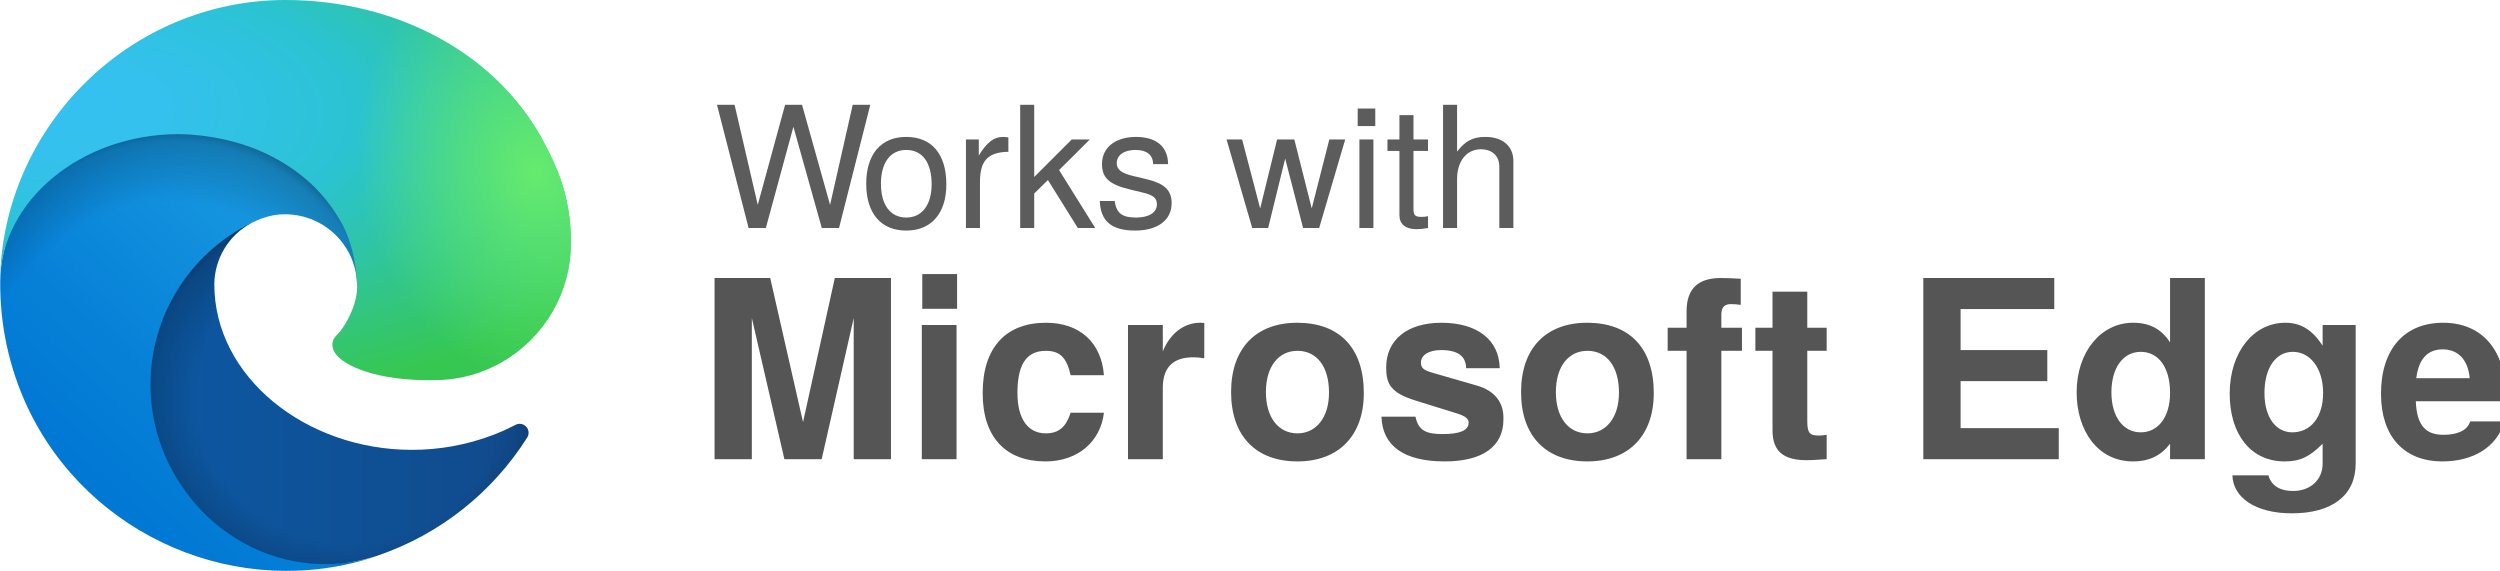
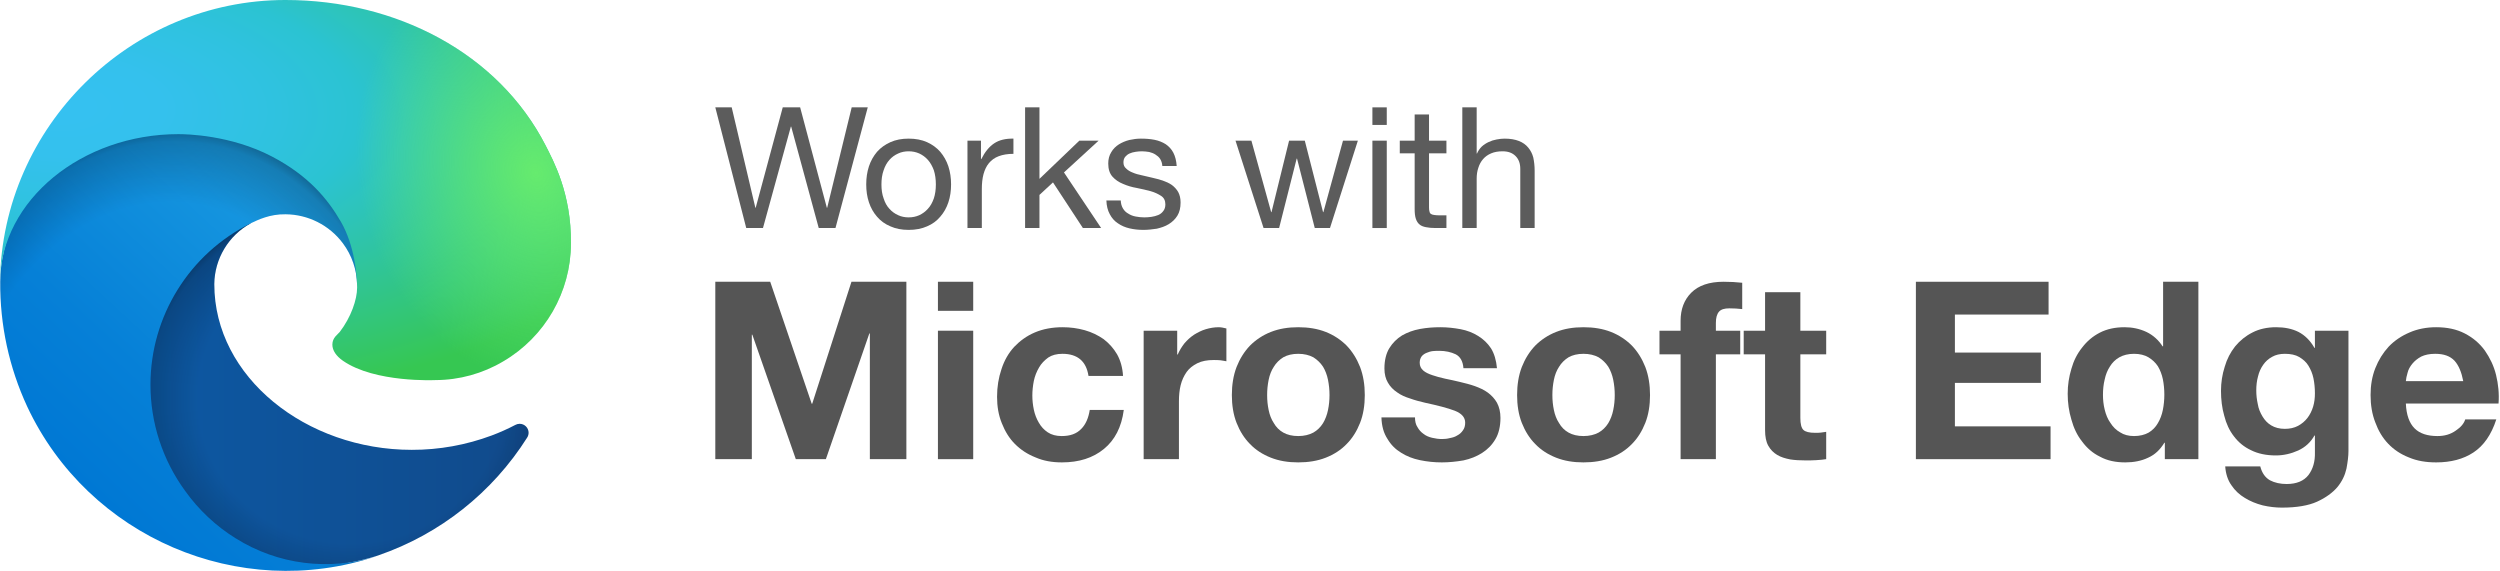
<svg xmlns="http://www.w3.org/2000/svg" width="100%" height="100%" viewBox="0 0 1121 256" version="1.1" xml:space="preserve" style="fill-rule:evenodd;clip-rule:evenodd;stroke-linejoin:round;stroke-miterlimit:2;">
  <g transform="matrix(1,0,0,1,-239.78,-322.01)">
    <g transform="matrix(1,0,0,1,235.17,317.09)">
      <path d="M235.68,195.46C232.267,197.245 228.747,198.818 225.14,200.17C213.66,204.466 201.498,206.654 189.24,206.63C141.92,206.63 100.7,174.08 100.7,132.31C100.823,120.917 107.122,110.446 117.13,105C74.33,106.8 63.33,151.4 63.33,177.53C63.33,251.41 131.42,258.9 146.09,258.9C154,258.9 165.93,256.6 173.09,254.34L174.4,253.9C201.947,244.377 225.444,225.748 241,201.1C241.407,200.459 241.623,199.716 241.623,198.956C241.623,196.762 239.817,194.956 237.623,194.956C236.943,194.956 236.274,195.13 235.68,195.46Z" style="fill:url(#_Linear1);fill-rule:nonzero;" />
    </g>
    <g transform="matrix(1,0,0,1,235.17,317.09)">
      <path d="M235.68,195.46C232.267,197.245 228.747,198.818 225.14,200.17C213.66,204.466 201.498,206.654 189.24,206.63C141.92,206.63 100.7,174.08 100.7,132.31C100.823,120.917 107.122,110.446 117.13,105C74.33,106.8 63.33,151.4 63.33,177.53C63.33,251.41 131.42,258.9 146.09,258.9C154,258.9 165.93,256.6 173.09,254.34L174.4,253.9C201.947,244.377 225.444,225.748 241,201.1C241.407,200.459 241.623,199.716 241.623,198.956C241.623,196.762 239.817,194.956 237.623,194.956C236.943,194.956 236.274,195.13 235.68,195.46Z" style="fill:url(#_Radial2);fill-rule:nonzero;" />
    </g>
    <g transform="matrix(1,0,0,1,235.17,317.09)">
      <path d="M110.34,246.34C101.421,240.804 93.691,233.55 87.6,225C77.516,211.185 72.08,194.515 72.08,177.411C72.08,146.713 89.592,118.565 117.13,105C120.25,103.53 125.58,100.87 132.67,101C142.789,101.074 152.308,105.891 158.36,114C162.398,119.391 164.625,125.925 164.72,132.66C164.72,132.45 189.18,53.06 84.72,53.06C40.82,53.06 4.72,94.72 4.72,131.27C4.547,150.604 8.684,169.735 16.83,187.27C44.254,245.783 111.905,274.816 173.21,254.38C152.133,261.025 129.167,258.099 110.43,246.38L110.34,246.34Z" style="fill:url(#_Linear3);fill-rule:nonzero;" />
    </g>
    <g transform="matrix(1,0,0,1,235.17,317.09)">
      <path d="M110.34,246.34C101.421,240.804 93.691,233.55 87.6,225C77.516,211.185 72.08,194.515 72.08,177.411C72.08,146.713 89.592,118.565 117.13,105C120.25,103.53 125.58,100.87 132.67,101C142.789,101.074 152.308,105.891 158.36,114C162.398,119.391 164.625,125.925 164.72,132.66C164.72,132.45 189.18,53.06 84.72,53.06C40.82,53.06 4.72,94.72 4.72,131.27C4.547,150.604 8.684,169.735 16.83,187.27C44.254,245.783 111.905,274.816 173.21,254.38C152.133,261.025 129.167,258.099 110.43,246.38L110.34,246.34Z" style="fill:url(#_Radial4);fill-rule:nonzero;" />
    </g>
    <g transform="matrix(1,0,0,1,235.17,317.09)">
      <path d="M156.94,153.78C156.13,154.83 153.64,156.28 153.64,159.44C153.64,162.05 155.34,164.56 158.36,166.67C172.74,176.67 199.85,175.35 199.92,175.35C210.574,175.324 221.029,172.44 230.19,167C248.973,156.033 260.575,135.87 260.62,114.12C260.88,91.71 252.62,76.81 249.28,70.21C228.09,28.76 182.35,4.92 132.61,4.92C63.066,4.913 5.588,61.583 4.61,131.12C5.09,94.58 41.41,65.07 84.61,65.07C88.11,65.07 108.07,65.41 126.61,75.14C142.95,83.72 151.51,94.08 157.46,104.35C163.64,115.02 164.74,128.5 164.74,133.87C164.74,139.24 162,147.2 156.94,153.78Z" style="fill:url(#_Radial5);fill-rule:nonzero;" />
    </g>
    <g transform="matrix(1,0,0,1,235.17,317.09)">
      <path d="M156.94,153.78C156.13,154.83 153.64,156.28 153.64,159.44C153.64,162.05 155.34,164.56 158.36,166.67C172.74,176.67 199.85,175.35 199.92,175.35C210.574,175.324 221.029,172.44 230.19,167C248.973,156.033 260.575,135.87 260.62,114.12C260.88,91.71 252.62,76.81 249.28,70.21C228.09,28.76 182.35,4.92 132.61,4.92C63.066,4.913 5.588,61.583 4.61,131.12C5.09,94.58 41.41,65.07 84.61,65.07C88.11,65.07 108.07,65.41 126.61,75.14C142.95,83.72 151.51,94.08 157.46,104.35C163.64,115.02 164.74,128.5 164.74,133.87C164.74,139.24 162,147.2 156.94,153.78Z" style="fill:url(#_Radial6);fill-rule:nonzero;" />
    </g>
    <g transform="matrix(1.04511,0,0,1.04511,-214.155,31.8795)">
-       <text x="740.372px" y="375.443px" style="font-family:'HelveticaNeue', 'Helvetica Neue';font-size:72.511px;fill:rgb(92,92,92);">W<tspan x="803.384px 845.005px " y="375.443px 375.443px ">or</tspan>ks with</text>
+       <g transform="matrix(72.5106,0,0,72.5106,740.372,375.443)">
+         <path d="M0.723,0L0.914,-0.714L0.819,-0.714L0.674,-0.12L0.672,-0.12L0.514,-0.714L0.411,-0.714L0.251,-0.12L0.249,-0.12L0.109,-0.714L0.012,-0.714L0.195,0L0.294,0L0.459,-0.6L0.461,-0.6L0.624,0L0.723,0Z" style="fill:rgb(92,92,92);fill-rule:nonzero;" />
+       </g>
+       <g transform="matrix(72.5106,0,0,72.5106,803.384,375.443)">
+         <path d="M0.126,-0.258C0.126,-0.289 0.13,-0.317 0.139,-0.342C0.147,-0.366 0.158,-0.386 0.173,-0.403C0.188,-0.42 0.205,-0.432 0.225,-0.441C0.244,-0.45 0.265,-0.454 0.287,-0.454C0.309,-0.454 0.33,-0.45 0.35,-0.441C0.369,-0.432 0.386,-0.42 0.401,-0.403C0.416,-0.386 0.427,-0.366 0.436,-0.342C0.444,-0.317 0.448,-0.289 0.448,-0.258C0.448,-0.227 0.444,-0.199 0.436,-0.175C0.427,-0.15 0.416,-0.13 0.401,-0.114C0.386,-0.097 0.369,-0.085 0.35,-0.076C0.33,-0.067 0.309,-0.063 0.287,-0.063C0.265,-0.063 0.244,-0.067 0.225,-0.076C0.205,-0.085 0.188,-0.097 0.173,-0.114C0.158,-0.13 0.147,-0.15 0.139,-0.175C0.13,-0.199 0.126,-0.227 0.126,-0.258ZM0.036,-0.258C0.036,-0.22 0.041,-0.185 0.052,-0.152C0.063,-0.119 0.079,-0.091 0.1,-0.067C0.121,-0.042 0.148,-0.023 0.179,-0.01C0.21,0.004 0.246,0.011 0.287,0.011C0.328,0.011 0.365,0.004 0.396,-0.01C0.427,-0.023 0.453,-0.042 0.474,-0.067C0.495,-0.091 0.511,-0.119 0.522,-0.152C0.533,-0.185 0.538,-0.22 0.538,-0.258C0.538,-0.296 0.533,-0.331 0.522,-0.365C0.511,-0.398 0.495,-0.426 0.474,-0.451C0.453,-0.475 0.427,-0.494 0.396,-0.508C0.365,-0.522 0.328,-0.529 0.287,-0.529C0.246,-0.529 0.21,-0.522 0.179,-0.508C0.148,-0.494 0.121,-0.475 0.1,-0.451C0.079,-0.426 0.063,-0.398 0.052,-0.365C0.041,-0.331 0.036,-0.296 0.036,-0.258Z" style="fill:rgb(92,92,92);fill-rule:nonzero;" />
+       </g>
+       <g transform="matrix(72.5106,0,0,72.5106,845.005,375.443)">
+         <path d="M0.061,-0.517L0.061,0L0.146,0L0.146,-0.23C0.146,-0.263 0.149,-0.293 0.156,-0.319C0.163,-0.344 0.173,-0.366 0.188,-0.384C0.203,-0.402 0.222,-0.416 0.246,-0.425C0.27,-0.434 0.299,-0.439 0.333,-0.439L0.333,-0.529C0.287,-0.53 0.249,-0.521 0.219,-0.501C0.189,-0.481 0.164,-0.45 0.143,-0.408L0.141,-0.408L0.141,-0.517L0.061,-0.517Z" style="fill:rgb(92,92,92);fill-rule:nonzero;" />
+       </g>
+       <g transform="matrix(72.5106,0,0,72.5106,869.151,375.443)">
+         <path d="M0.069,-0.714L0.069,0L0.154,0L0.154,-0.196L0.234,-0.27L0.411,0L0.519,0L0.299,-0.329L0.504,-0.517L0.39,-0.517L0.154,-0.291L0.154,-0.714L0.069,-0.714Z" style="fill:rgb(92,92,92);fill-rule:nonzero;" />
+       </g>
+       <g transform="matrix(72.5106,0,0,72.5106,906.784,375.443)">
+         <path d="M0.116,-0.163L0.031,-0.163C0.032,-0.131 0.039,-0.104 0.051,-0.082C0.063,-0.059 0.079,-0.041 0.099,-0.028C0.119,-0.014 0.142,-0.004 0.168,0.002C0.194,0.008 0.221,0.011 0.25,0.011C0.276,0.011 0.302,0.008 0.329,0.004C0.355,-0.002 0.379,-0.01 0.4,-0.023C0.421,-0.036 0.438,-0.052 0.451,-0.073C0.464,-0.094 0.47,-0.12 0.47,-0.151C0.47,-0.176 0.465,-0.196 0.456,-0.213C0.446,-0.23 0.433,-0.244 0.418,-0.255C0.402,-0.266 0.384,-0.274 0.364,-0.281C0.343,-0.288 0.322,-0.293 0.301,-0.298C0.281,-0.303 0.261,-0.307 0.241,-0.312C0.221,-0.316 0.203,-0.321 0.187,-0.328C0.171,-0.334 0.158,-0.342 0.148,-0.352C0.137,-0.361 0.132,-0.373 0.132,-0.388C0.132,-0.401 0.135,-0.412 0.142,-0.421C0.149,-0.429 0.157,-0.436 0.168,-0.441C0.179,-0.446 0.191,-0.449 0.204,-0.451C0.217,-0.453 0.229,-0.454 0.242,-0.454C0.256,-0.454 0.27,-0.452 0.284,-0.45C0.297,-0.447 0.31,-0.442 0.321,-0.435C0.332,-0.428 0.342,-0.42 0.349,-0.409C0.356,-0.398 0.361,-0.384 0.362,-0.367L0.447,-0.367C0.445,-0.398 0.438,-0.425 0.427,-0.446C0.416,-0.467 0.401,-0.483 0.382,-0.496C0.363,-0.508 0.341,-0.517 0.316,-0.522C0.291,-0.527 0.264,-0.529 0.235,-0.529C0.212,-0.529 0.19,-0.526 0.167,-0.521C0.143,-0.515 0.123,-0.506 0.105,-0.495C0.086,-0.483 0.071,-0.468 0.06,-0.449C0.048,-0.43 0.042,-0.408 0.042,-0.382C0.042,-0.349 0.05,-0.323 0.067,-0.304C0.084,-0.285 0.105,-0.271 0.13,-0.261C0.155,-0.25 0.182,-0.242 0.211,-0.237C0.24,-0.231 0.268,-0.225 0.293,-0.218C0.318,-0.211 0.338,-0.201 0.355,-0.19C0.372,-0.179 0.38,-0.162 0.38,-0.14C0.38,-0.124 0.376,-0.111 0.368,-0.101C0.36,-0.09 0.35,-0.082 0.338,-0.077C0.325,-0.072 0.312,-0.068 0.297,-0.066C0.282,-0.064 0.268,-0.063 0.255,-0.063C0.238,-0.063 0.221,-0.065 0.205,-0.068C0.188,-0.071 0.173,-0.077 0.161,-0.085C0.148,-0.092 0.137,-0.102 0.129,-0.116C0.121,-0.129 0.117,-0.144 0.116,-0.163Z" style="fill:rgb(92,92,92);fill-rule:nonzero;" />
+       </g>
+       <g transform="matrix(72.5106,0,0,72.5106,963.198,375.443)">
+         <path d="M0.576,0L0.741,-0.517L0.653,-0.517L0.537,-0.094L0.535,-0.094L0.427,-0.517L0.334,-0.517L0.23,-0.094L0.228,-0.094L0.111,-0.517L0.017,-0.517L0.183,0L0.275,0L0.379,-0.411L0.381,-0.411L0.486,0L0.576,0Z" style="fill:rgb(92,92,92);fill-rule:nonzero;" />
+       </g>
+       <g transform="matrix(72.5106,0,0,72.5106,1018.16,375.443)">
+         <path d="M0.154,-0.61L0.154,-0.714L0.069,-0.714L0.069,-0.61L0.154,-0.61ZM0.069,-0.517L0.069,0L0.154,0L0.154,-0.517L0.069,-0.517Z" style="fill:rgb(92,92,92);fill-rule:nonzero;" />
+       </g>
+       <g transform="matrix(72.5106,0,0,72.5106,1034.26,375.443)">
+         <path d="M0.182,-0.517L0.182,-0.672L0.097,-0.672L0.097,-0.517L0.009,-0.517L0.009,-0.442L0.097,-0.442L0.097,-0.113C0.097,-0.089 0.099,-0.07 0.104,-0.055C0.109,-0.04 0.116,-0.029 0.126,-0.021C0.135,-0.013 0.148,-0.008 0.164,-0.005C0.179,-0.002 0.198,0 0.22,0L0.285,0L0.285,-0.075L0.246,-0.075C0.233,-0.075 0.222,-0.076 0.214,-0.077C0.205,-0.078 0.199,-0.08 0.194,-0.083C0.189,-0.086 0.186,-0.091 0.185,-0.097C0.183,-0.103 0.182,-0.111 0.182,-0.121L0.182,-0.442L0.285,-0.442L0.285,-0.517L0.182,-0.517Z" style="fill:rgb(92,92,92);fill-rule:nonzero;" />
+       </g>
+       <g transform="matrix(72.5106,0,0,72.5106,1057.1,375.443)">
+         <path d="M0.064,-0.714L0.064,0L0.149,0L0.149,-0.292C0.149,-0.315 0.152,-0.337 0.159,-0.357C0.165,-0.376 0.174,-0.393 0.187,-0.408C0.2,-0.423 0.216,-0.434 0.235,-0.442C0.254,-0.45 0.276,-0.454 0.302,-0.454C0.335,-0.454 0.36,-0.445 0.379,-0.426C0.398,-0.407 0.407,-0.382 0.407,-0.35L0.407,0L0.492,0L0.492,-0.34C0.492,-0.368 0.489,-0.393 0.484,-0.417C0.478,-0.44 0.468,-0.459 0.454,-0.476C0.44,-0.493 0.422,-0.506 0.399,-0.515C0.376,-0.524 0.348,-0.529 0.314,-0.529C0.299,-0.529 0.283,-0.527 0.267,-0.524C0.25,-0.521 0.235,-0.516 0.22,-0.509C0.205,-0.502 0.191,-0.493 0.179,-0.482C0.167,-0.47 0.158,-0.457 0.151,-0.441L0.149,-0.441L0.149,-0.714L0.064,-0.714Z" style="fill:rgb(92,92,92);fill-rule:nonzero;" />
+       </g>
    </g>
    <g transform="matrix(1.07407,0,0,1.07407,-270.077,-71.3951)">
-       <text x="766.163px" y="557.965px" style="font-family:'HelveticaNeue-Bold', 'Helvetica Neue';font-weight:700;font-size:103.728px;fill:rgb(85,85,85);">Micr<tspan x="985.028px 1048.41px " y="557.965px 557.965px ">os</tspan>oft Edge</text>
+       <g transform="matrix(103.728,0,0,103.728,766.163,557.965)">
+         <path d="M0.069,-0.714L0.069,0L0.216,0L0.216,-0.501L0.218,-0.501L0.393,0L0.514,0L0.689,-0.506L0.691,-0.506L0.691,0L0.838,0L0.838,-0.714L0.617,-0.714L0.459,-0.223L0.457,-0.223L0.29,-0.714L0.069,-0.714Z" style="fill:rgb(85,85,85);fill-rule:nonzero;" />
+       </g>
+       <g transform="matrix(103.728,0,0,103.728,860.244,557.965)">
+         <path d="M0.2,-0.597L0.2,-0.714L0.058,-0.714L0.058,-0.597L0.2,-0.597ZM0.058,-0.517L0.058,0L0.2,0L0.2,-0.517L0.058,-0.517Z" style="fill:rgb(85,85,85);fill-rule:nonzero;" />
+       </g>
+       <g transform="matrix(103.728,0,0,103.728,887.006,557.965)">
+         <path d="M0.406,-0.335L0.545,-0.335C0.543,-0.368 0.535,-0.397 0.521,-0.422C0.507,-0.446 0.489,-0.466 0.467,-0.483C0.444,-0.499 0.419,-0.511 0.391,-0.519C0.362,-0.527 0.333,-0.531 0.302,-0.531C0.26,-0.531 0.223,-0.524 0.19,-0.51C0.157,-0.496 0.13,-0.476 0.107,-0.452C0.084,-0.427 0.067,-0.397 0.056,-0.363C0.044,-0.328 0.038,-0.291 0.038,-0.251C0.038,-0.212 0.044,-0.177 0.057,-0.145C0.07,-0.112 0.087,-0.084 0.11,-0.061C0.133,-0.038 0.16,-0.02 0.193,-0.007C0.225,0.007 0.26,0.013 0.299,0.013C0.368,0.013 0.424,-0.005 0.468,-0.041C0.512,-0.077 0.539,-0.129 0.548,-0.198L0.411,-0.198C0.406,-0.166 0.395,-0.14 0.377,-0.122C0.358,-0.102 0.332,-0.093 0.298,-0.093C0.276,-0.093 0.257,-0.098 0.242,-0.108C0.227,-0.118 0.215,-0.131 0.206,-0.147C0.197,-0.162 0.19,-0.18 0.186,-0.199C0.182,-0.218 0.18,-0.237 0.18,-0.256C0.18,-0.275 0.182,-0.295 0.186,-0.315C0.19,-0.334 0.197,-0.352 0.207,-0.369C0.216,-0.385 0.229,-0.398 0.244,-0.409C0.259,-0.419 0.278,-0.424 0.301,-0.424C0.362,-0.424 0.397,-0.394 0.406,-0.335Z" style="fill:rgb(85,85,85);fill-rule:nonzero;" />
+       </g>
+       <g transform="matrix(103.728,0,0,103.728,946.545,557.965)">
+         <path d="M0.054,-0.517L0.054,0L0.196,0L0.196,-0.233C0.196,-0.256 0.198,-0.278 0.203,-0.298C0.208,-0.318 0.216,-0.335 0.227,-0.351C0.238,-0.366 0.252,-0.377 0.27,-0.386C0.288,-0.395 0.31,-0.399 0.336,-0.399C0.345,-0.399 0.354,-0.399 0.363,-0.398C0.372,-0.397 0.38,-0.395 0.387,-0.394L0.387,-0.526C0.376,-0.529 0.365,-0.531 0.356,-0.531C0.338,-0.531 0.321,-0.528 0.304,-0.523C0.287,-0.518 0.272,-0.51 0.257,-0.501C0.242,-0.491 0.229,-0.479 0.218,-0.466C0.207,-0.452 0.198,-0.437 0.191,-0.421L0.189,-0.421L0.189,-0.517L0.054,-0.517Z" style="fill:rgb(85,85,85);fill-rule:nonzero;" />
+       </g>
+       <g transform="matrix(103.728,0,0,103.728,985.028,557.965)">
+         <path d="M0.18,-0.258C0.18,-0.279 0.182,-0.299 0.186,-0.319C0.19,-0.339 0.197,-0.357 0.207,-0.372C0.216,-0.387 0.229,-0.4 0.245,-0.41C0.261,-0.419 0.281,-0.424 0.305,-0.424C0.329,-0.424 0.349,-0.419 0.366,-0.41C0.382,-0.4 0.395,-0.387 0.405,-0.372C0.414,-0.357 0.421,-0.339 0.425,-0.319C0.429,-0.299 0.431,-0.279 0.431,-0.258C0.431,-0.237 0.429,-0.217 0.425,-0.198C0.421,-0.178 0.414,-0.16 0.405,-0.145C0.395,-0.129 0.382,-0.116 0.366,-0.107C0.349,-0.098 0.329,-0.093 0.305,-0.093C0.281,-0.093 0.261,-0.098 0.245,-0.107C0.229,-0.116 0.216,-0.129 0.207,-0.145C0.197,-0.16 0.19,-0.178 0.186,-0.198C0.182,-0.217 0.18,-0.237 0.18,-0.258ZM0.038,-0.258C0.038,-0.217 0.044,-0.179 0.057,-0.146C0.07,-0.113 0.088,-0.084 0.111,-0.061C0.134,-0.037 0.162,-0.019 0.195,-0.006C0.228,0.007 0.264,0.013 0.305,0.013C0.346,0.013 0.383,0.007 0.416,-0.006C0.449,-0.019 0.477,-0.037 0.5,-0.061C0.523,-0.084 0.541,-0.113 0.554,-0.146C0.567,-0.179 0.573,-0.217 0.573,-0.258C0.573,-0.299 0.567,-0.337 0.554,-0.371C0.541,-0.404 0.523,-0.433 0.5,-0.457C0.477,-0.48 0.449,-0.499 0.416,-0.512C0.383,-0.525 0.346,-0.531 0.305,-0.531C0.264,-0.531 0.228,-0.525 0.195,-0.512C0.162,-0.499 0.134,-0.48 0.111,-0.457C0.088,-0.433 0.07,-0.404 0.057,-0.371C0.044,-0.337 0.038,-0.299 0.038,-0.258Z" style="fill:rgb(85,85,85);fill-rule:nonzero;" />
+       </g>
+       <g transform="matrix(103.728,0,0,103.728,1048.41,557.965)">
+         <path d="M0.164,-0.168L0.029,-0.168C0.03,-0.133 0.038,-0.105 0.053,-0.082C0.067,-0.058 0.085,-0.04 0.108,-0.026C0.13,-0.012 0.155,-0.002 0.184,0.004C0.213,0.01 0.242,0.013 0.272,0.013C0.301,0.013 0.33,0.01 0.359,0.005C0.387,-0.001 0.412,-0.011 0.434,-0.025C0.456,-0.039 0.474,-0.057 0.488,-0.081C0.501,-0.103 0.508,-0.132 0.508,-0.166C0.508,-0.19 0.503,-0.21 0.494,-0.227C0.485,-0.243 0.472,-0.257 0.457,-0.268C0.442,-0.279 0.424,-0.287 0.405,-0.294C0.385,-0.301 0.365,-0.306 0.344,-0.311C0.324,-0.316 0.304,-0.32 0.285,-0.324C0.266,-0.328 0.249,-0.333 0.234,-0.338C0.219,-0.343 0.206,-0.349 0.197,-0.357C0.188,-0.365 0.183,-0.375 0.183,-0.388C0.183,-0.399 0.186,-0.407 0.191,-0.414C0.196,-0.42 0.203,-0.425 0.211,-0.428C0.218,-0.431 0.227,-0.434 0.236,-0.435C0.245,-0.436 0.254,-0.436 0.262,-0.436C0.287,-0.436 0.309,-0.431 0.328,-0.422C0.347,-0.412 0.357,-0.393 0.359,-0.366L0.494,-0.366C0.491,-0.398 0.483,-0.425 0.47,-0.446C0.456,-0.467 0.439,-0.483 0.418,-0.496C0.397,-0.509 0.374,-0.518 0.348,-0.523C0.321,-0.528 0.294,-0.531 0.266,-0.531C0.238,-0.531 0.211,-0.529 0.184,-0.524C0.157,-0.519 0.133,-0.51 0.112,-0.498C0.091,-0.485 0.074,-0.468 0.061,-0.447C0.048,-0.426 0.041,-0.398 0.041,-0.365C0.041,-0.342 0.046,-0.323 0.055,-0.308C0.064,-0.292 0.077,-0.279 0.092,-0.269C0.107,-0.258 0.125,-0.25 0.145,-0.244C0.164,-0.237 0.184,-0.232 0.205,-0.227C0.256,-0.216 0.295,-0.206 0.324,-0.195C0.352,-0.184 0.366,-0.168 0.366,-0.147C0.366,-0.134 0.363,-0.124 0.357,-0.116C0.351,-0.107 0.343,-0.1 0.335,-0.096C0.326,-0.09 0.316,-0.087 0.305,-0.085C0.294,-0.082 0.283,-0.081 0.273,-0.081C0.259,-0.081 0.246,-0.083 0.233,-0.086C0.22,-0.089 0.208,-0.094 0.198,-0.102C0.188,-0.109 0.18,-0.118 0.174,-0.129C0.167,-0.139 0.164,-0.153 0.164,-0.168Z" style="fill:rgb(85,85,85);fill-rule:nonzero;" />
+       </g>
+       <g transform="matrix(103.728,0,0,103.728,1104.11,557.965)">
+         <path d="M0.18,-0.258C0.18,-0.279 0.182,-0.299 0.186,-0.319C0.19,-0.339 0.197,-0.357 0.207,-0.372C0.216,-0.387 0.229,-0.4 0.245,-0.41C0.261,-0.419 0.281,-0.424 0.305,-0.424C0.329,-0.424 0.349,-0.419 0.366,-0.41C0.382,-0.4 0.395,-0.387 0.405,-0.372C0.414,-0.357 0.421,-0.339 0.425,-0.319C0.429,-0.299 0.431,-0.279 0.431,-0.258C0.431,-0.237 0.429,-0.217 0.425,-0.198C0.421,-0.178 0.414,-0.16 0.405,-0.145C0.395,-0.129 0.382,-0.116 0.366,-0.107C0.349,-0.098 0.329,-0.093 0.305,-0.093C0.281,-0.093 0.261,-0.098 0.245,-0.107C0.229,-0.116 0.216,-0.129 0.207,-0.145C0.197,-0.16 0.19,-0.178 0.186,-0.198C0.182,-0.217 0.18,-0.237 0.18,-0.258ZM0.038,-0.258C0.038,-0.217 0.044,-0.179 0.057,-0.146C0.07,-0.113 0.088,-0.084 0.111,-0.061C0.134,-0.037 0.162,-0.019 0.195,-0.006C0.228,0.007 0.264,0.013 0.305,0.013C0.346,0.013 0.383,0.007 0.416,-0.006C0.449,-0.019 0.477,-0.037 0.5,-0.061C0.523,-0.084 0.541,-0.113 0.554,-0.146C0.567,-0.179 0.573,-0.217 0.573,-0.258C0.573,-0.299 0.567,-0.337 0.554,-0.371C0.541,-0.404 0.523,-0.433 0.5,-0.457C0.477,-0.48 0.449,-0.499 0.416,-0.512C0.383,-0.525 0.346,-0.531 0.305,-0.531C0.264,-0.531 0.228,-0.525 0.195,-0.512C0.162,-0.499 0.134,-0.48 0.111,-0.457C0.088,-0.433 0.07,-0.404 0.057,-0.371C0.044,-0.337 0.038,-0.299 0.038,-0.258Z" style="fill:rgb(85,85,85);fill-rule:nonzero;" />
+       </g>
+       <g transform="matrix(103.728,0,0,103.728,1167.49,557.965)">
+         <path d="M0.085,-0.422L0.085,0L0.227,0L0.227,-0.422L0.325,-0.422L0.325,-0.517L0.227,-0.517L0.227,-0.548C0.227,-0.569 0.231,-0.584 0.24,-0.594C0.248,-0.603 0.262,-0.607 0.281,-0.607C0.299,-0.607 0.316,-0.606 0.333,-0.604L0.333,-0.71C0.321,-0.711 0.309,-0.712 0.296,-0.713C0.283,-0.713 0.271,-0.714 0.258,-0.714C0.2,-0.714 0.157,-0.699 0.128,-0.67C0.099,-0.641 0.085,-0.603 0.085,-0.557L0.085,-0.517L0,-0.517L0,-0.422L0.085,-0.422Z" style="fill:rgb(85,85,85);fill-rule:nonzero;" />
+       </g>
+       <g transform="matrix(103.728,0,0,103.728,1202.03,557.965)">
+         <path d="M0.234,-0.517L0.234,-0.672L0.092,-0.672L0.092,-0.517L0.006,-0.517L0.006,-0.422L0.092,-0.422L0.092,-0.117C0.092,-0.091 0.096,-0.07 0.105,-0.054C0.114,-0.038 0.126,-0.026 0.141,-0.017C0.156,-0.008 0.173,-0.003 0.193,0.001C0.212,0.004 0.233,0.005 0.255,0.005C0.269,0.005 0.283,0.005 0.298,0.004C0.313,0.003 0.326,0.002 0.338,0L0.338,-0.11C0.331,-0.109 0.324,-0.108 0.317,-0.107C0.31,-0.106 0.302,-0.106 0.294,-0.106C0.27,-0.106 0.254,-0.11 0.246,-0.118C0.238,-0.126 0.234,-0.142 0.234,-0.166L0.234,-0.422L0.338,-0.422L0.338,-0.517L0.234,-0.517Z" style="fill:rgb(85,85,85);fill-rule:nonzero;" />
+       </g>
+       <g transform="matrix(103.728,0,0,103.728,1267.38,557.965)">
+         <path d="M0.069,-0.714L0.069,0L0.611,0L0.611,-0.132L0.226,-0.132L0.226,-0.307L0.572,-0.307L0.572,-0.429L0.226,-0.429L0.226,-0.582L0.603,-0.582L0.603,-0.714L0.069,-0.714Z" style="fill:rgb(85,85,85);fill-rule:nonzero;" />
+       </g>
+       <g transform="matrix(103.728,0,0,103.728,1334.59,557.965)">
+         <path d="M0.421,-0.26C0.421,-0.239 0.419,-0.218 0.415,-0.198C0.411,-0.178 0.404,-0.16 0.395,-0.145C0.386,-0.129 0.373,-0.116 0.358,-0.107C0.342,-0.098 0.322,-0.093 0.299,-0.093C0.277,-0.093 0.258,-0.098 0.243,-0.108C0.227,-0.117 0.214,-0.13 0.204,-0.146C0.193,-0.161 0.186,-0.179 0.181,-0.199C0.176,-0.219 0.174,-0.239 0.174,-0.259C0.174,-0.28 0.176,-0.301 0.181,-0.321C0.185,-0.34 0.192,-0.358 0.202,-0.373C0.211,-0.388 0.224,-0.401 0.24,-0.41C0.256,-0.419 0.276,-0.424 0.299,-0.424C0.322,-0.424 0.342,-0.419 0.357,-0.41C0.372,-0.401 0.385,-0.389 0.395,-0.374C0.404,-0.359 0.411,-0.341 0.415,-0.322C0.419,-0.302 0.421,-0.281 0.421,-0.26ZM0.423,-0.066L0.423,0L0.558,0L0.558,-0.714L0.416,-0.714L0.416,-0.454L0.414,-0.454C0.398,-0.479 0.376,-0.499 0.349,-0.512C0.321,-0.525 0.292,-0.531 0.261,-0.531C0.223,-0.531 0.19,-0.524 0.161,-0.509C0.132,-0.494 0.109,-0.474 0.09,-0.449C0.07,-0.424 0.056,-0.396 0.047,-0.364C0.037,-0.331 0.032,-0.298 0.032,-0.263C0.032,-0.227 0.037,-0.192 0.047,-0.159C0.056,-0.126 0.07,-0.096 0.09,-0.071C0.109,-0.045 0.133,-0.024 0.162,-0.01C0.191,0.006 0.225,0.013 0.264,0.013C0.298,0.013 0.329,0.007 0.356,-0.006C0.383,-0.018 0.404,-0.038 0.421,-0.066L0.423,-0.066Z" style="fill:rgb(85,85,85);fill-rule:nonzero;" />
+       </g>
+       <g transform="matrix(103.728,0,0,103.728,1397.97,557.965)">
+         <path d="M0.295,-0.122C0.273,-0.122 0.255,-0.127 0.24,-0.136C0.225,-0.145 0.214,-0.157 0.205,-0.172C0.196,-0.187 0.189,-0.203 0.186,-0.222C0.182,-0.24 0.18,-0.258 0.18,-0.277C0.18,-0.296 0.182,-0.315 0.187,-0.333C0.191,-0.35 0.198,-0.366 0.208,-0.38C0.217,-0.393 0.229,-0.404 0.244,-0.412C0.258,-0.42 0.275,-0.424 0.295,-0.424C0.318,-0.424 0.338,-0.42 0.353,-0.411C0.368,-0.402 0.381,-0.391 0.39,-0.376C0.399,-0.361 0.406,-0.345 0.41,-0.326C0.414,-0.307 0.416,-0.286 0.416,-0.265C0.416,-0.246 0.414,-0.229 0.409,-0.212C0.404,-0.195 0.396,-0.179 0.386,-0.166C0.376,-0.153 0.363,-0.142 0.348,-0.134C0.333,-0.126 0.315,-0.122 0.295,-0.122ZM0.551,-0.033L0.551,-0.517L0.416,-0.517L0.416,-0.448L0.414,-0.448C0.397,-0.478 0.375,-0.499 0.35,-0.512C0.324,-0.525 0.294,-0.531 0.26,-0.531C0.224,-0.531 0.192,-0.524 0.165,-0.51C0.137,-0.496 0.114,-0.477 0.095,-0.454C0.076,-0.43 0.062,-0.403 0.053,-0.372C0.043,-0.341 0.038,-0.308 0.038,-0.275C0.038,-0.24 0.042,-0.206 0.051,-0.175C0.059,-0.143 0.072,-0.115 0.09,-0.092C0.108,-0.068 0.131,-0.049 0.159,-0.036C0.187,-0.022 0.22,-0.015 0.259,-0.015C0.29,-0.015 0.32,-0.022 0.349,-0.035C0.377,-0.048 0.399,-0.068 0.414,-0.095L0.416,-0.095L0.416,-0.027C0.417,0.01 0.408,0.04 0.39,0.064C0.371,0.088 0.342,0.1 0.302,0.1C0.277,0.1 0.254,0.095 0.235,0.085C0.216,0.074 0.203,0.056 0.196,0.029L0.055,0.029C0.057,0.058 0.065,0.084 0.08,0.105C0.094,0.126 0.112,0.143 0.134,0.156C0.155,0.169 0.179,0.179 0.206,0.186C0.232,0.192 0.258,0.195 0.283,0.195C0.342,0.195 0.39,0.187 0.425,0.171C0.46,0.155 0.487,0.135 0.506,0.113C0.525,0.09 0.537,0.065 0.543,0.038C0.548,0.011 0.551,-0.012 0.551,-0.033Z" style="fill:rgb(85,85,85);fill-rule:nonzero;" />
+       </g>
+       <g transform="matrix(103.728,0,0,103.728,1461.35,557.965)">
+         <path d="M0.402,-0.314L0.171,-0.314C0.172,-0.324 0.174,-0.335 0.178,-0.348C0.181,-0.361 0.188,-0.373 0.197,-0.384C0.206,-0.395 0.218,-0.405 0.233,-0.413C0.248,-0.42 0.266,-0.424 0.289,-0.424C0.324,-0.424 0.349,-0.415 0.367,-0.396C0.384,-0.377 0.395,-0.35 0.402,-0.314ZM0.171,-0.224L0.544,-0.224C0.547,-0.264 0.543,-0.302 0.534,-0.339C0.525,-0.376 0.509,-0.408 0.489,-0.437C0.468,-0.466 0.441,-0.489 0.408,-0.506C0.375,-0.523 0.337,-0.531 0.293,-0.531C0.254,-0.531 0.218,-0.524 0.186,-0.51C0.153,-0.496 0.125,-0.477 0.102,-0.453C0.079,-0.428 0.061,-0.399 0.048,-0.366C0.035,-0.333 0.029,-0.297 0.029,-0.258C0.029,-0.218 0.035,-0.181 0.048,-0.148C0.06,-0.115 0.077,-0.086 0.1,-0.062C0.123,-0.038 0.15,-0.02 0.183,-0.007C0.216,0.007 0.252,0.013 0.293,0.013C0.352,0.013 0.402,0 0.443,-0.027C0.484,-0.054 0.515,-0.098 0.535,-0.16L0.41,-0.16C0.405,-0.144 0.393,-0.129 0.372,-0.115C0.351,-0.1 0.327,-0.093 0.298,-0.093C0.258,-0.093 0.227,-0.103 0.206,-0.124C0.185,-0.145 0.173,-0.178 0.171,-0.224Z" style="fill:rgb(85,85,85);fill-rule:nonzero;" />
+       </g>
    </g>
  </g>
  <defs>
    <linearGradient id="_Linear1" x1="0" y1="0" x2="1" y2="0" gradientUnits="userSpaceOnUse" gradientTransform="matrix(178.34,0,0,178.34,63.33,181.97)">
      <stop offset="0" style="stop-color:rgb(12,89,164);stop-opacity:1" />
      <stop offset="1" style="stop-color:rgb(17,74,139);stop-opacity:1" />
    </linearGradient>
    <radialGradient id="_Radial2" cx="0" cy="0" r="1" gradientUnits="userSpaceOnUse" gradientTransform="matrix(95.38,0,0,-90.611,161.83,183.376)">
      <stop offset="0" style="stop-color:black;stop-opacity:0" />
      <stop offset="0.72" style="stop-color:black;stop-opacity:0" />
      <stop offset="0.95" style="stop-color:black;stop-opacity:0.19" />
      <stop offset="1" style="stop-color:black;stop-opacity:0.35" />
    </radialGradient>
    <linearGradient id="_Linear3" x1="0" y1="0" x2="1" y2="0" gradientUnits="userSpaceOnUse" gradientTransform="matrix(-111.39,121.33,-121.33,-111.39,157.35,104.61)">
      <stop offset="0" style="stop-color:rgb(27,157,226);stop-opacity:1" />
      <stop offset="0.16" style="stop-color:rgb(21,149,223);stop-opacity:1" />
      <stop offset="0.67" style="stop-color:rgb(6,128,215);stop-opacity:1" />
      <stop offset="1" style="stop-color:rgb(0,120,212);stop-opacity:1" />
    </linearGradient>
    <radialGradient id="_Radial4" cx="0" cy="0" r="1" gradientUnits="userSpaceOnUse" gradientTransform="matrix(21.486,-141.808,-114.592,-17.1888,75.2045,203.928)">
      <stop offset="0" style="stop-color:black;stop-opacity:0" />
      <stop offset="0.76" style="stop-color:black;stop-opacity:0" />
      <stop offset="0.95" style="stop-color:black;stop-opacity:0.2" />
      <stop offset="1" style="stop-color:black;stop-opacity:0.41" />
    </radialGradient>
    <radialGradient id="_Radial5" cx="0" cy="0" r="1" gradientUnits="userSpaceOnUse" gradientTransform="matrix(-8.0972,202.43,431.176,16.1944,30.4725,52.2968)">
      <stop offset="0" style="stop-color:rgb(53,193,241);stop-opacity:1" />
      <stop offset="0.11" style="stop-color:rgb(52,193,237);stop-opacity:1" />
      <stop offset="0.23" style="stop-color:rgb(47,194,223);stop-opacity:1" />
      <stop offset="0.31" style="stop-color:rgb(43,195,210);stop-opacity:1" />
      <stop offset="0.67" style="stop-color:rgb(54,199,82);stop-opacity:1" />
      <stop offset="1" style="stop-color:rgb(54,199,82);stop-opacity:1" />
    </radialGradient>
    <radialGradient id="_Radial6" cx="0" cy="0" r="1" gradientUnits="userSpaceOnUse" gradientTransform="matrix(27.2552,93.4464,75.9252,-22.3882,244.682,82.3261)">
      <stop offset="0" style="stop-color:rgb(102,235,110);stop-opacity:1" />
      <stop offset="1" style="stop-color:rgb(102,235,110);stop-opacity:0" />
    </radialGradient>
  </defs>
</svg>
